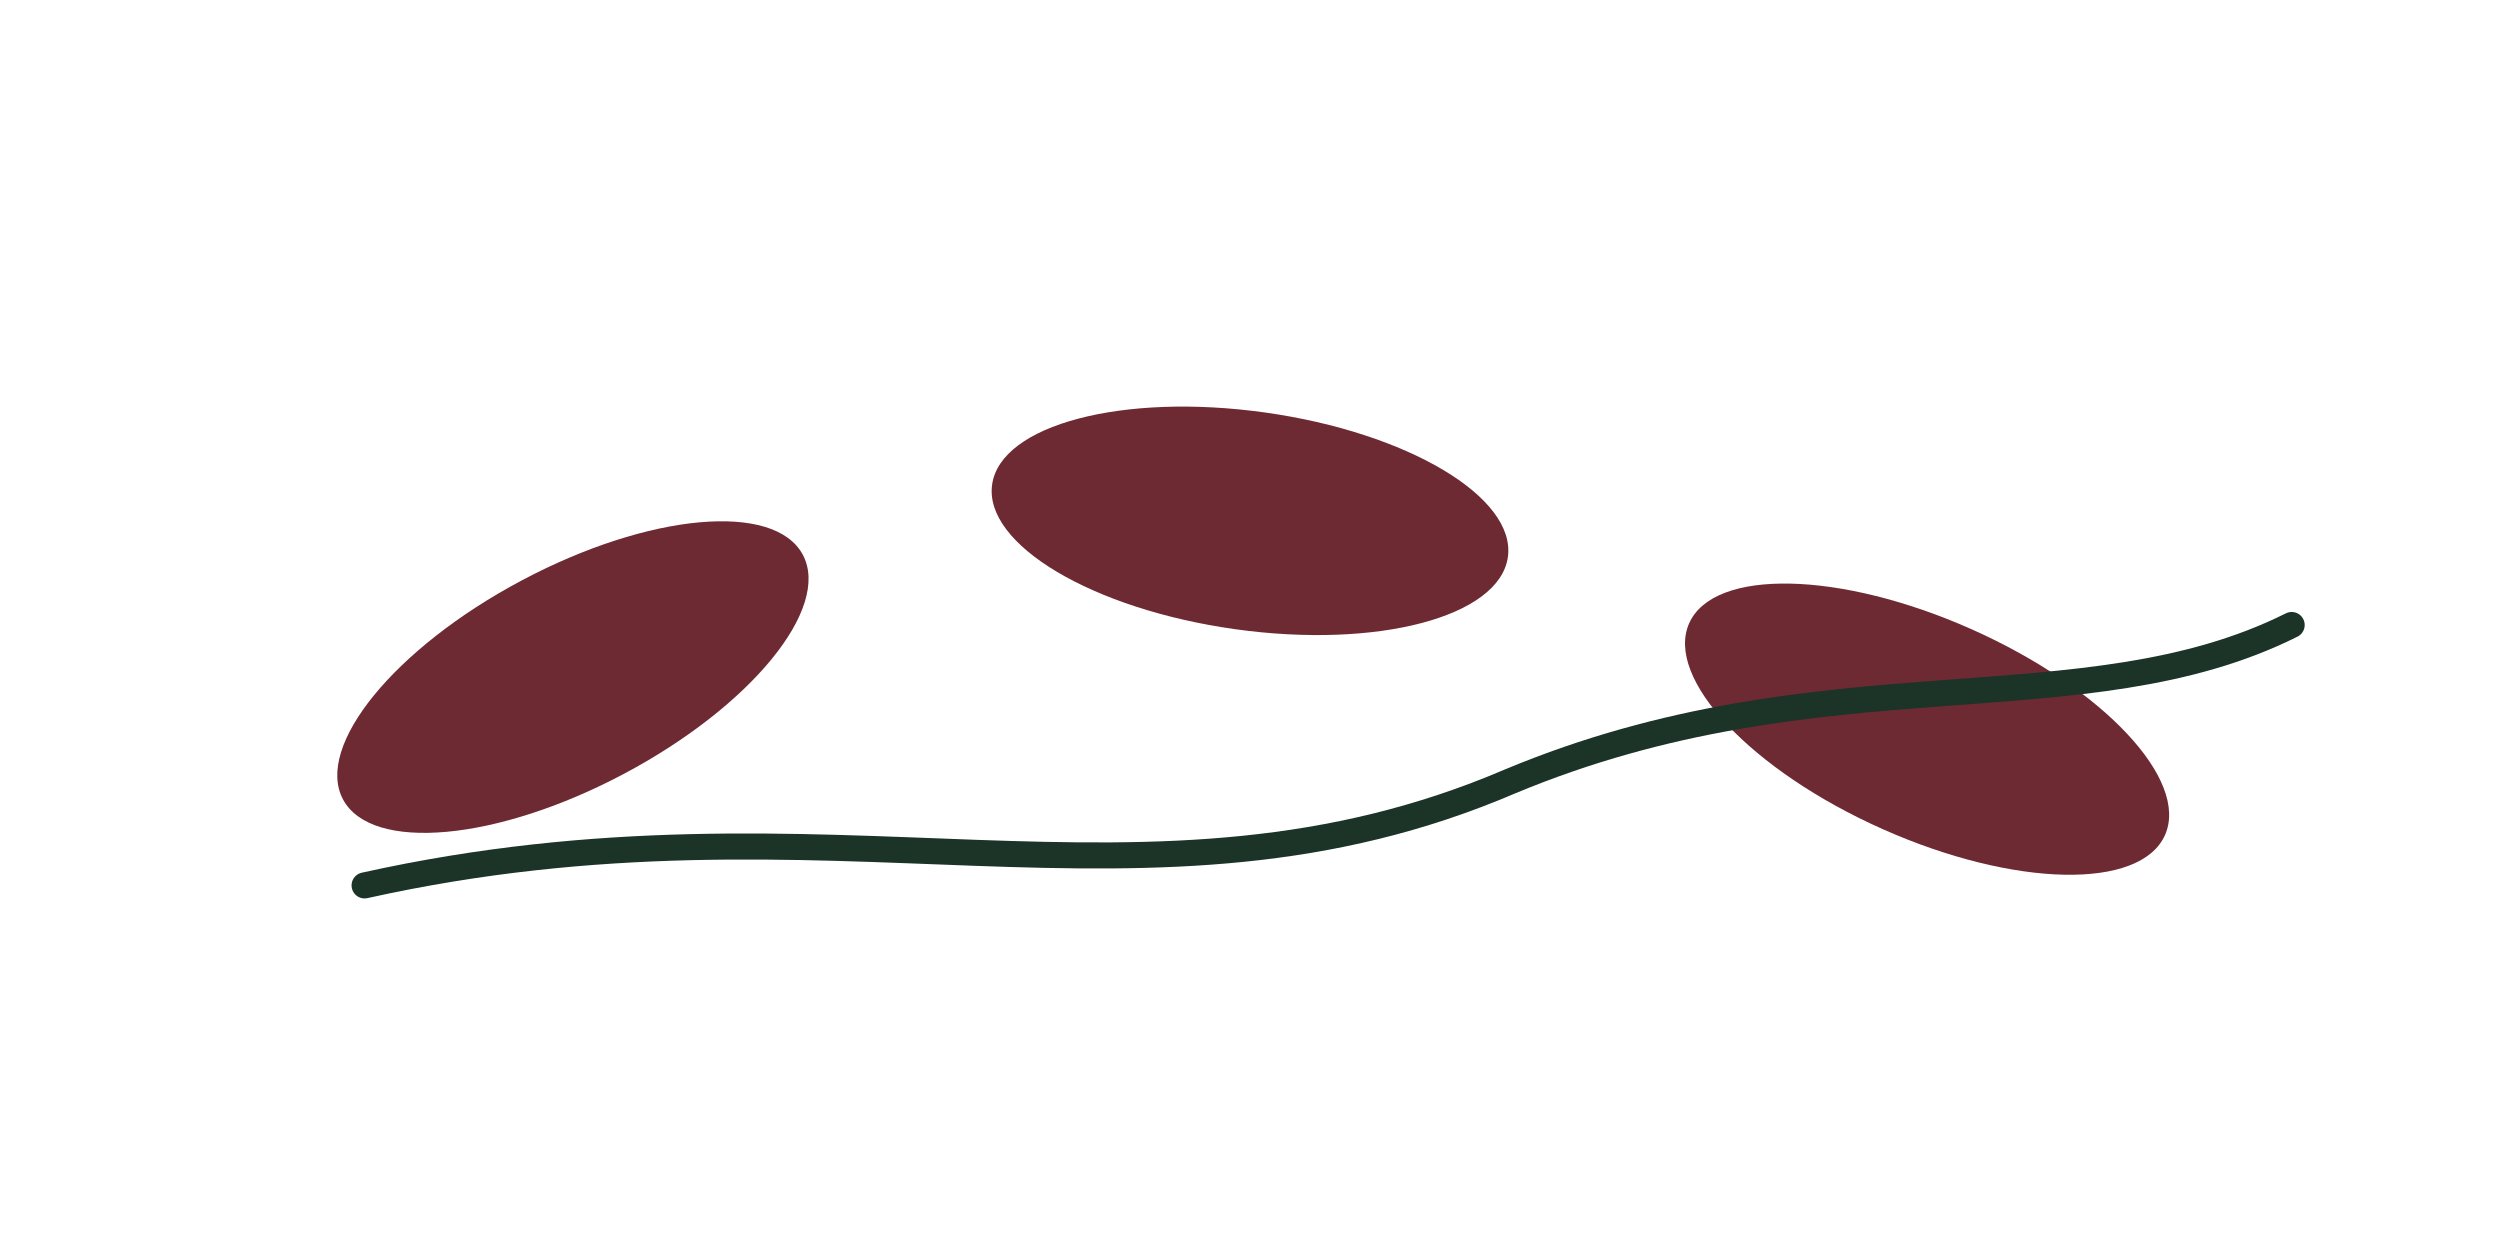
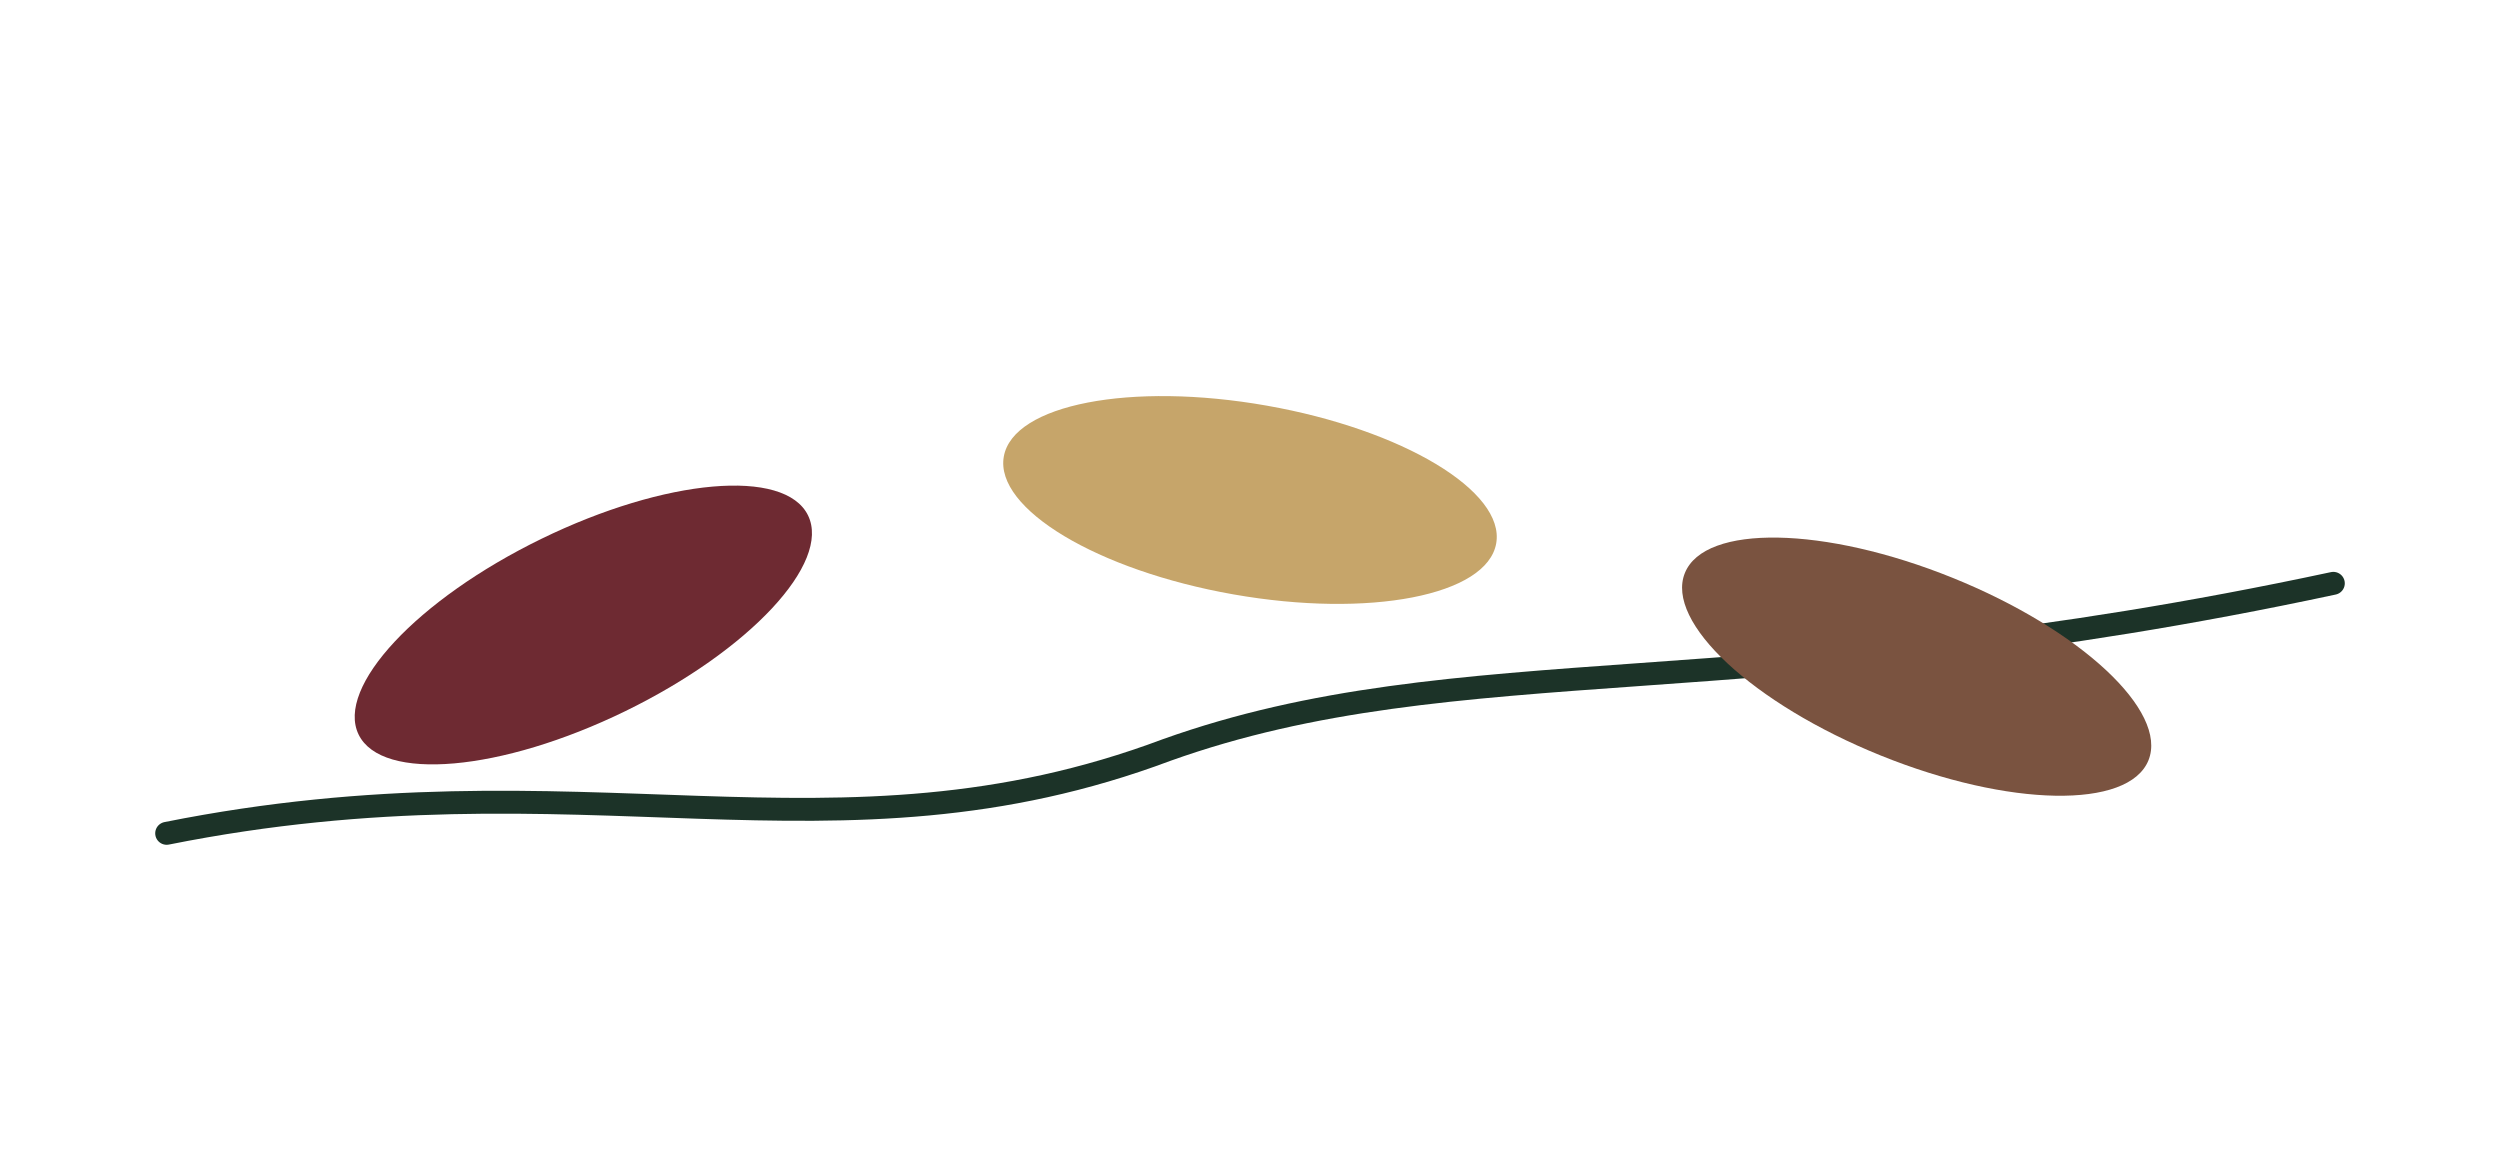
- <svg xmlns="http://www.w3.org/2000/svg" viewBox="0 0 96 48" fill="none" aria-hidden="true">
-   <g fill="#6E2A32">
-     <ellipse cx="22" cy="26" rx="10" ry="4.2" transform="rotate(-28 22 26)" />
-     <ellipse cx="48" cy="20" rx="10" ry="4.2" transform="rotate(8 48 20)" />
-     <ellipse cx="74" cy="28" rx="10" ry="4.2" transform="rotate(24 74 28)" />
-   </g>
-   <path d="M14 34 C32 30 44 36 58 30 C70 25 80 28 88 24" stroke="#1C3328" stroke-width="1" stroke-linecap="round" fill="none" />
+ <svg xmlns="http://www.w3.org/2000/svg" viewBox="0 0 120 56" fill="none" aria-hidden="true">
+   <path d="M8 40 C28 36 40 42 56 36 C70 31 84 34 112 28" stroke="#1C3328" stroke-width="1.1" stroke-linecap="round" />
+   <ellipse cx="28" cy="30" rx="12" ry="4.6" transform="rotate(-26 28 30)" fill="#6E2A32" />
+   <ellipse cx="60" cy="24" rx="12" ry="4.6" transform="rotate(10 60 24)" fill="#C6A56A" />
+   <ellipse cx="92" cy="32" rx="12" ry="4.6" transform="rotate(22 92 32)" fill="#7A5340" />
</svg>
